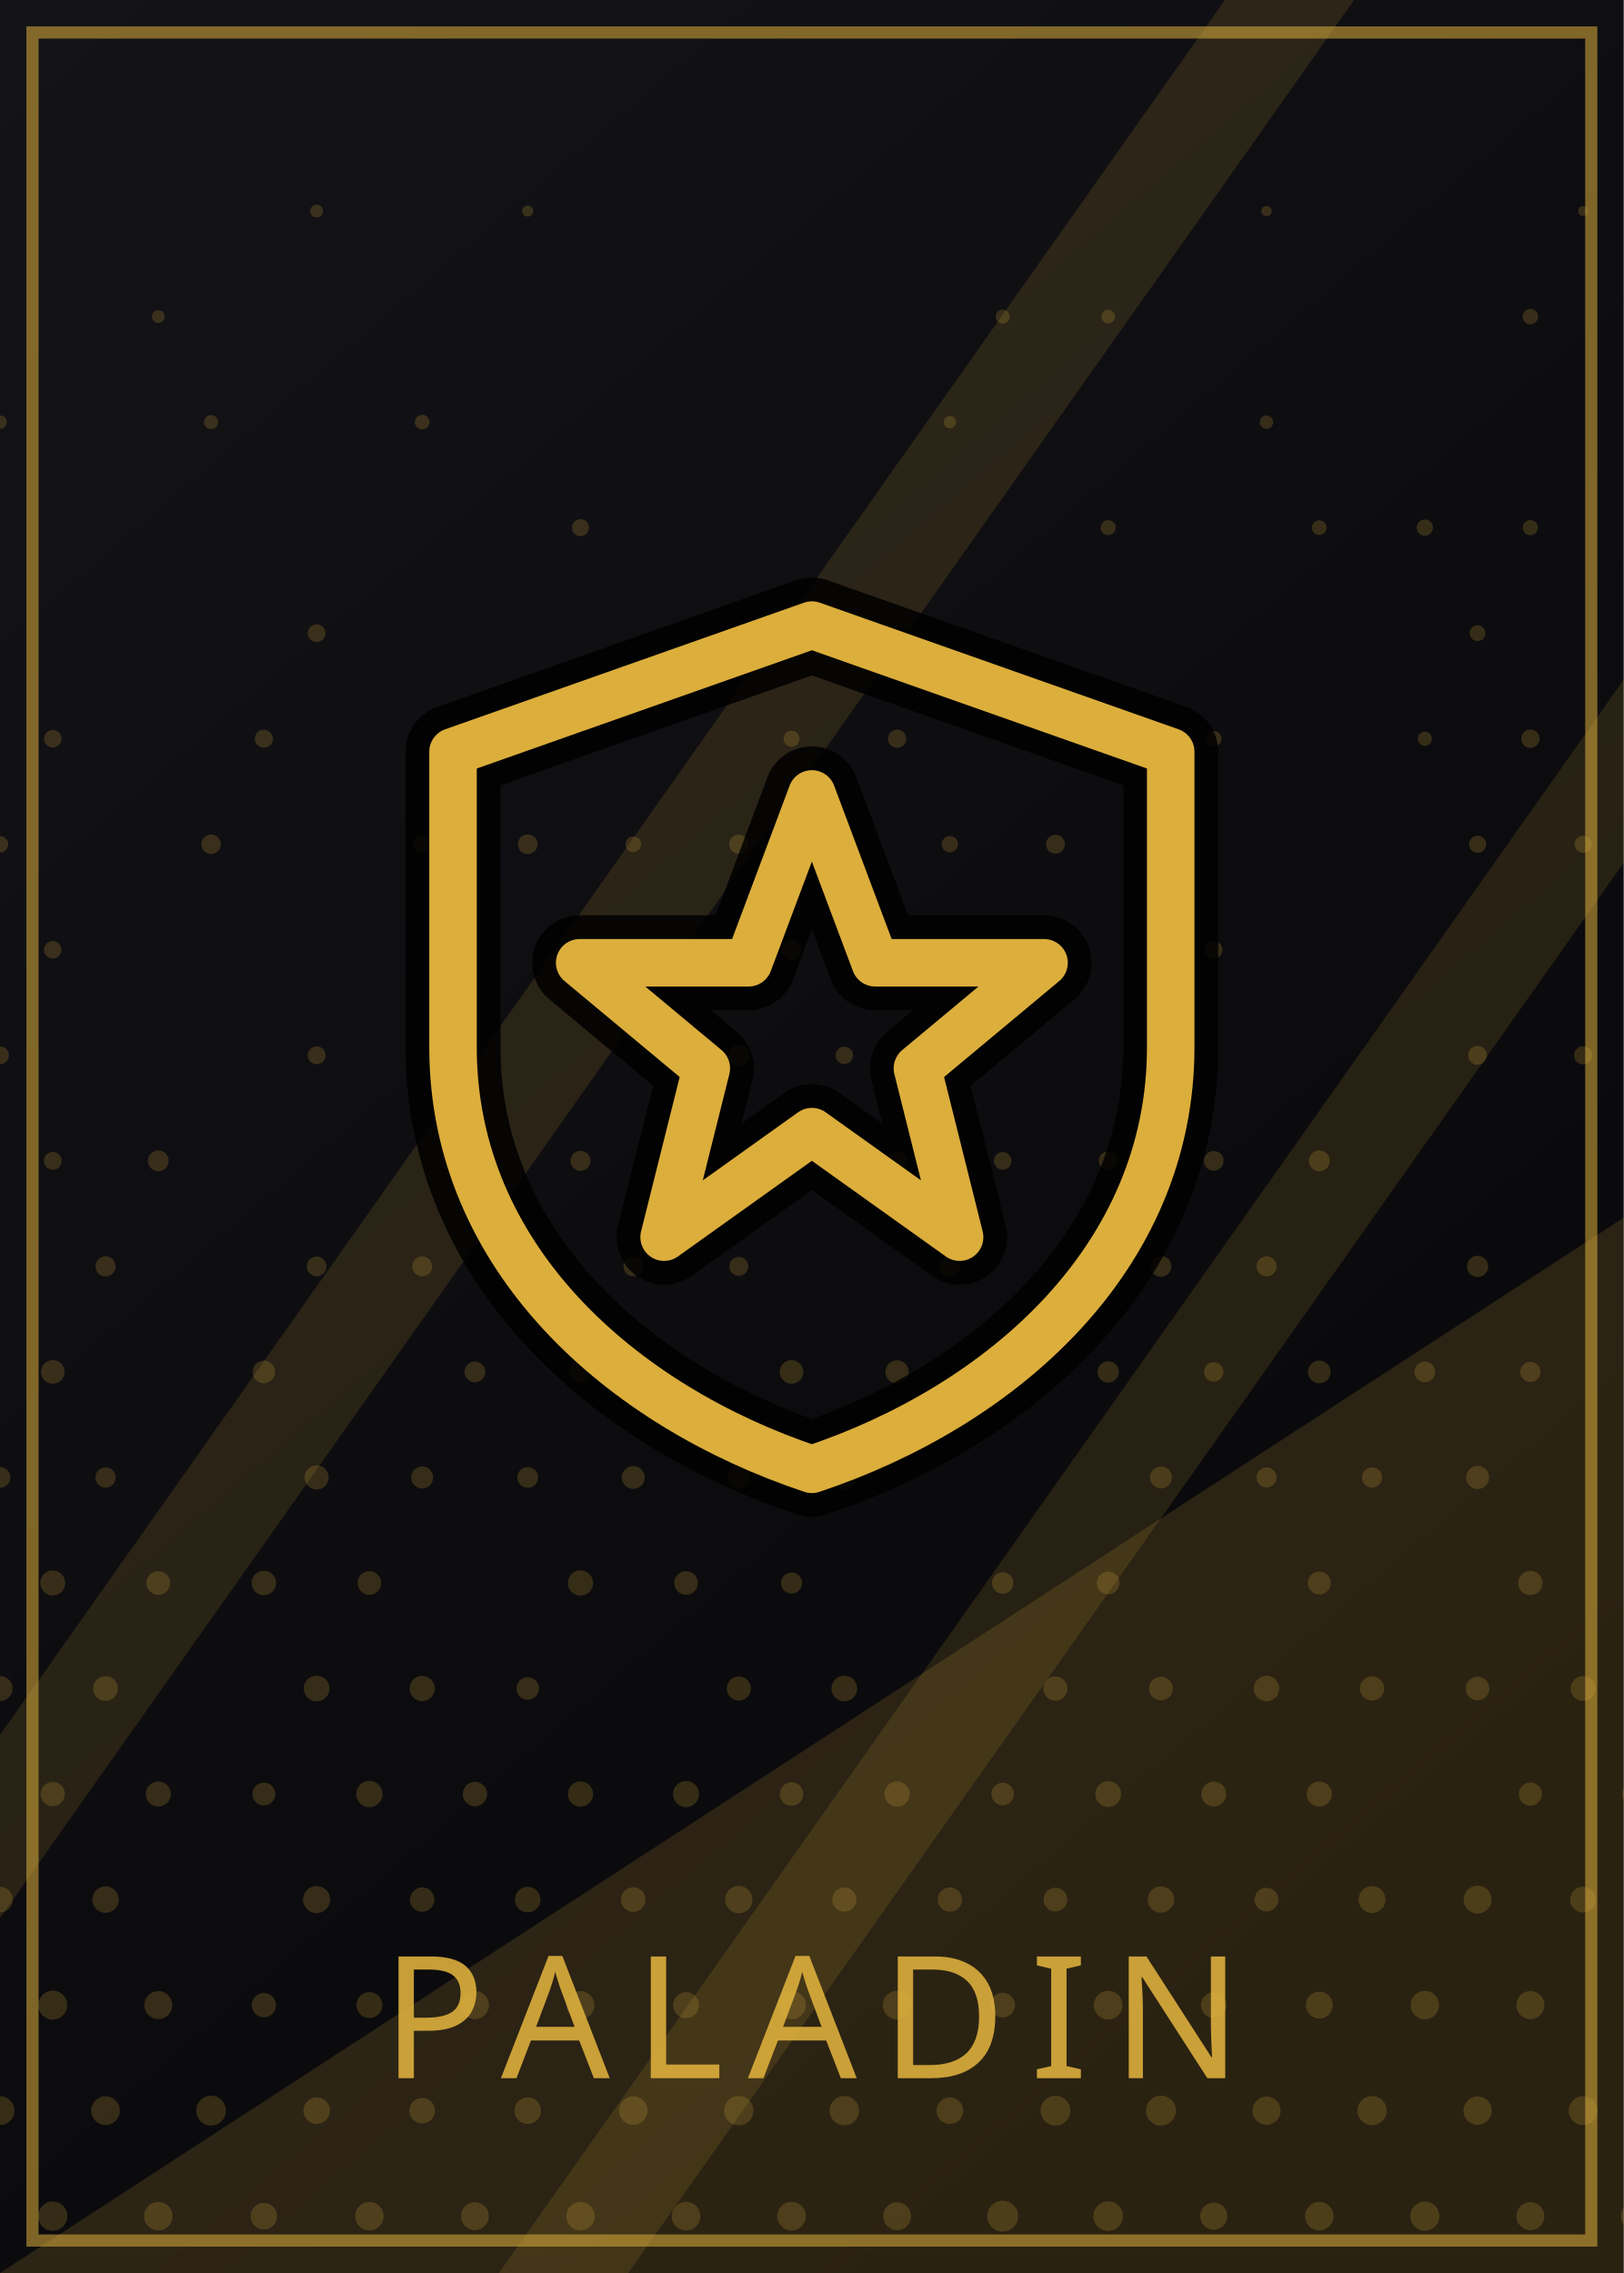
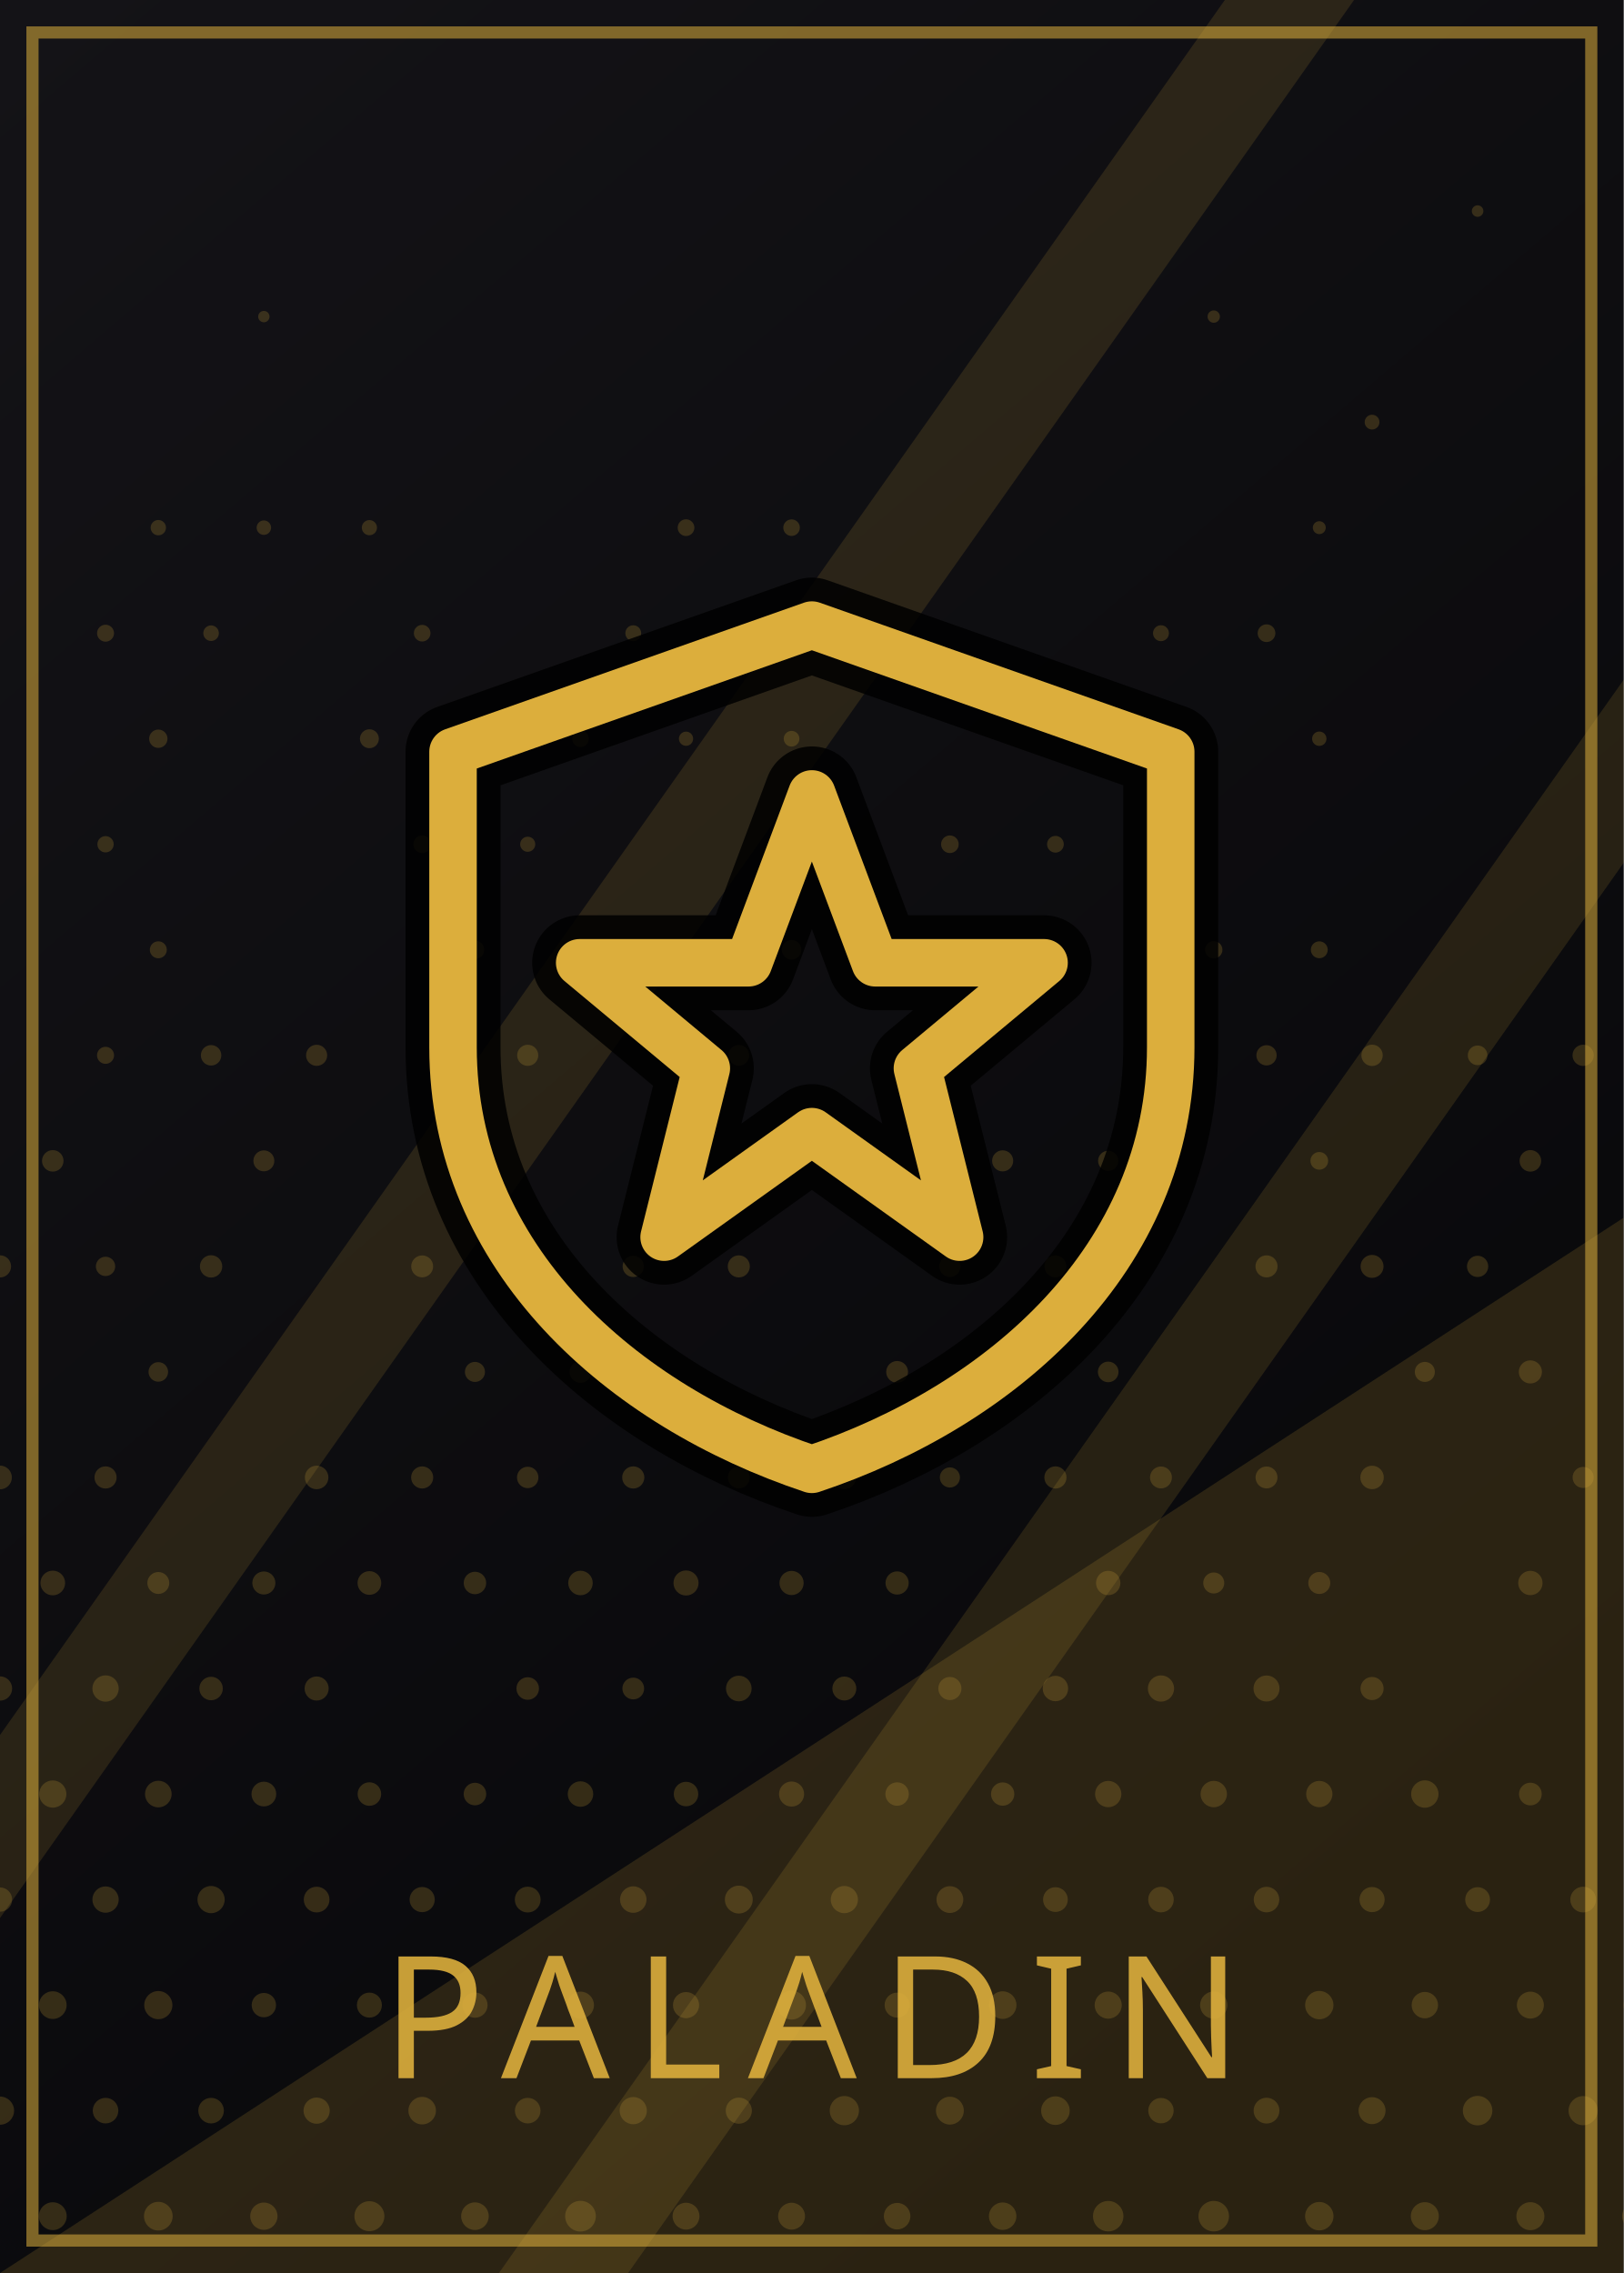
- <svg xmlns="http://www.w3.org/2000/svg" viewBox="0 0 400 560" width="400" height="560" role="img" aria-label="Retrato de paladin">
+ <svg xmlns="http://www.w3.org/2000/svg" viewBox="0 0 400 560" width="400" height="560" role="img" aria-label="paladin portrait">
  <defs>
    <linearGradient id="bg" x1="0" y1="0" x2="0.6" y2="1">
      <stop offset="0" stop-color="#141317" />
      <stop offset="1" stop-color="#08080a" />
    </linearGradient>
    <clipPath id="frame">
      <rect x="0" y="0" width="400" height="560" />
    </clipPath>
  </defs>
  <g clip-path="url(#frame)">
    <rect width="400" height="560" fill="url(#bg)" />
    <g fill="#dcae3c" opacity="0.20">
-       <circle cx="78" cy="52" r="1.59" />
-       <circle cx="130" cy="52" r="1.36" />
-       <circle cx="312" cy="52" r="1.28" />
-       <circle cx="390" cy="52" r="1.23" />
-       <circle cx="39" cy="78" r="1.58" />
-       <circle cx="247" cy="78" r="1.73" />
-       <circle cx="273" cy="78" r="1.68" />
-       <circle cx="377" cy="78" r="1.91" />
-       <circle cx="0" cy="104" r="1.66" />
-       <circle cx="52" cy="104" r="1.73" />
-       <circle cx="104" cy="104" r="1.81" />
-       <circle cx="234" cy="104" r="1.53" />
-       <circle cx="312" cy="104" r="1.63" />
-       <circle cx="143" cy="130" r="2.10" />
-       <circle cx="273" cy="130" r="1.85" />
-       <circle cx="325" cy="130" r="1.80" />
-       <circle cx="351" cy="130" r="2.01" />
-       <circle cx="377" cy="130" r="1.86" />
-       <circle cx="78" cy="156" r="2.18" />
-       <circle cx="208" cy="156" r="2.08" />
-       <circle cx="364" cy="156" r="1.95" />
-       <circle cx="13" cy="182" r="2.16" />
-       <circle cx="65" cy="182" r="2.22" />
-       <circle cx="195" cy="182" r="1.97" />
-       <circle cx="221" cy="182" r="2.24" />
-       <circle cx="273" cy="182" r="2.25" />
-       <circle cx="299" cy="182" r="1.91" />
-       <circle cx="351" cy="182" r="1.75" />
-       <circle cx="377" cy="182" r="2.26" />
-       <circle cx="403" cy="182" r="1.88" />
-       <circle cx="0" cy="208" r="2.02" />
-       <circle cx="52" cy="208" r="2.40" />
-       <circle cx="104" cy="208" r="2.18" />
-       <circle cx="130" cy="208" r="2.42" />
-       <circle cx="156" cy="208" r="1.93" />
-       <circle cx="182" cy="208" r="2.35" />
-       <circle cx="234" cy="208" r="2.01" />
-       <circle cx="260" cy="208" r="2.32" />
-       <circle cx="286" cy="208" r="2.17" />
-       <circle cx="364" cy="208" r="2.11" />
-       <circle cx="390" cy="208" r="2.11" />
-       <circle cx="13" cy="234" r="2.15" />
-       <circle cx="143" cy="234" r="2.31" />
-       <circle cx="169" cy="234" r="2.13" />
-       <circle cx="195" cy="234" r="2.43" />
-       <circle cx="221" cy="234" r="2.16" />
-       <circle cx="247" cy="234" r="2.06" />
-       <circle cx="299" cy="234" r="2.15" />
-       <circle cx="403" cy="234" r="1.95" />
-       <circle cx="0" cy="260" r="2.19" />
-       <circle cx="78" cy="260" r="2.21" />
-       <circle cx="182" cy="260" r="2.63" />
-       <circle cx="208" cy="260" r="2.14" />
-       <circle cx="234" cy="260" r="2.29" />
-       <circle cx="364" cy="260" r="2.32" />
-       <circle cx="390" cy="260" r="2.24" />
-       <circle cx="13" cy="286" r="2.19" />
-       <circle cx="39" cy="286" r="2.57" />
-       <circle cx="117" cy="286" r="2.37" />
-       <circle cx="143" cy="286" r="2.47" />
-       <circle cx="221" cy="286" r="2.34" />
-       <circle cx="247" cy="286" r="2.17" />
-       <circle cx="273" cy="286" r="2.31" />
-       <circle cx="299" cy="286" r="2.42" />
-       <circle cx="325" cy="286" r="2.57" />
-       <circle cx="403" cy="286" r="2.71" />
-       <circle cx="26" cy="312" r="2.48" />
-       <circle cx="78" cy="312" r="2.42" />
-       <circle cx="104" cy="312" r="2.46" />
-       <circle cx="130" cy="312" r="2.37" />
-       <circle cx="156" cy="312" r="2.42" />
-       <circle cx="182" cy="312" r="2.33" />
-       <circle cx="234" cy="312" r="2.56" />
-       <circle cx="286" cy="312" r="2.56" />
-       <circle cx="312" cy="312" r="2.48" />
+       <circle cx="364" cy="52" r="1.42" />
+       <circle cx="65" cy="78" r="1.40" />
+       <circle cx="299" cy="78" r="1.52" />
+       <circle cx="338" cy="104" r="1.82" />
+       <circle cx="39" cy="130" r="1.89" />
+       <circle cx="65" cy="130" r="1.78" />
+       <circle cx="91" cy="130" r="1.87" />
+       <circle cx="169" cy="130" r="2.06" />
+       <circle cx="195" cy="130" r="2.04" />
+       <circle cx="325" cy="130" r="1.59" />
+       <circle cx="26" cy="156" r="2.09" />
+       <circle cx="52" cy="156" r="1.92" />
+       <circle cx="104" cy="156" r="2.05" />
+       <circle cx="156" cy="156" r="1.95" />
+       <circle cx="208" cy="156" r="2.12" />
+       <circle cx="286" cy="156" r="1.96" />
+       <circle cx="312" cy="156" r="2.18" />
+       <circle cx="39" cy="182" r="2.26" />
+       <circle cx="91" cy="182" r="2.33" />
+       <circle cx="143" cy="182" r="2.04" />
+       <circle cx="169" cy="182" r="1.75" />
+       <circle cx="195" cy="182" r="1.93" />
+       <circle cx="325" cy="182" r="1.77" />
+       <circle cx="26" cy="208" r="2.01" />
+       <circle cx="104" cy="208" r="2.16" />
+       <circle cx="130" cy="208" r="1.86" />
+       <circle cx="234" cy="208" r="2.17" />
+       <circle cx="260" cy="208" r="2.06" />
+       <circle cx="39" cy="234" r="2.09" />
+       <circle cx="117" cy="234" r="2.28" />
+       <circle cx="169" cy="234" r="2.24" />
+       <circle cx="195" cy="234" r="2.41" />
+       <circle cx="221" cy="234" r="2.45" />
+       <circle cx="247" cy="234" r="2.34" />
+       <circle cx="299" cy="234" r="2.14" />
+       <circle cx="325" cy="234" r="2.08" />
+       <circle cx="403" cy="234" r="2.41" />
+       <circle cx="26" cy="260" r="2.10" />
+       <circle cx="52" cy="260" r="2.52" />
+       <circle cx="78" cy="260" r="2.60" />
+       <circle cx="130" cy="260" r="2.60" />
+       <circle cx="182" cy="260" r="2.56" />
+       <circle cx="234" cy="260" r="2.47" />
+       <circle cx="312" cy="260" r="2.50" />
+       <circle cx="338" cy="260" r="2.63" />
+       <circle cx="364" cy="260" r="2.42" />
+       <circle cx="390" cy="260" r="2.62" />
+       <circle cx="13" cy="286" r="2.65" />
+       <circle cx="65" cy="286" r="2.58" />
+       <circle cx="195" cy="286" r="2.32" />
+       <circle cx="247" cy="286" r="2.60" />
+       <circle cx="273" cy="286" r="2.49" />
+       <circle cx="325" cy="286" r="2.18" />
+       <circle cx="377" cy="286" r="2.66" />
+       <circle cx="0" cy="312" r="2.73" />
+       <circle cx="26" cy="312" r="2.38" />
+       <circle cx="52" cy="312" r="2.75" />
+       <circle cx="104" cy="312" r="2.70" />
+       <circle cx="156" cy="312" r="2.62" />
+       <circle cx="182" cy="312" r="2.72" />
+       <circle cx="234" cy="312" r="2.62" />
+       <circle cx="260" cy="312" r="2.71" />
+       <circle cx="312" cy="312" r="2.72" />
+       <circle cx="338" cy="312" r="2.83" />
      <circle cx="364" cy="312" r="2.62" />
-       <circle cx="13" cy="338" r="2.91" />
-       <circle cx="65" cy="338" r="2.78" />
-       <circle cx="117" cy="338" r="2.55" />
-       <circle cx="143" cy="338" r="2.71" />
-       <circle cx="195" cy="338" r="2.91" />
-       <circle cx="221" cy="338" r="2.87" />
-       <circle cx="247" cy="338" r="2.93" />
-       <circle cx="273" cy="338" r="2.62" />
-       <circle cx="299" cy="338" r="2.40" />
-       <circle cx="325" cy="338" r="2.79" />
-       <circle cx="351" cy="338" r="2.55" />
-       <circle cx="377" cy="338" r="2.49" />
-       <circle cx="403" cy="338" r="2.57" />
-       <circle cx="0" cy="364" r="2.55" />
-       <circle cx="26" cy="364" r="2.50" />
-       <circle cx="78" cy="364" r="2.97" />
-       <circle cx="104" cy="364" r="2.70" />
-       <circle cx="130" cy="364" r="2.55" />
-       <circle cx="156" cy="364" r="2.82" />
-       <circle cx="182" cy="364" r="2.75" />
-       <circle cx="208" cy="364" r="3.00" />
+       <circle cx="39" cy="338" r="2.41" />
+       <circle cx="117" cy="338" r="2.47" />
+       <circle cx="143" cy="338" r="2.69" />
+       <circle cx="221" cy="338" r="2.69" />
+       <circle cx="273" cy="338" r="2.54" />
+       <circle cx="351" cy="338" r="2.47" />
+       <circle cx="377" cy="338" r="2.85" />
+       <circle cx="403" cy="338" r="2.68" />
+       <circle cx="0" cy="364" r="2.92" />
+       <circle cx="26" cy="364" r="2.73" />
+       <circle cx="78" cy="364" r="2.90" />
+       <circle cx="104" cy="364" r="2.72" />
+       <circle cx="130" cy="364" r="2.64" />
+       <circle cx="156" cy="364" r="2.73" />
+       <circle cx="182" cy="364" r="2.70" />
+       <circle cx="208" cy="364" r="2.90" />
+       <circle cx="234" cy="364" r="2.48" />
+       <circle cx="260" cy="364" r="2.73" />
      <circle cx="286" cy="364" r="2.70" />
-       <circle cx="312" cy="364" r="2.48" />
-       <circle cx="338" cy="364" r="2.49" />
-       <circle cx="364" cy="364" r="2.85" />
-       <circle cx="13" cy="390" r="3.08" />
-       <circle cx="39" cy="390" r="2.92" />
-       <circle cx="65" cy="390" r="3.02" />
-       <circle cx="91" cy="390" r="2.91" />
-       <circle cx="143" cy="390" r="3.12" />
-       <circle cx="169" cy="390" r="2.92" />
-       <circle cx="195" cy="390" r="2.59" />
-       <circle cx="247" cy="390" r="2.64" />
-       <circle cx="273" cy="390" r="2.80" />
-       <circle cx="325" cy="390" r="2.84" />
-       <circle cx="377" cy="390" r="2.99" />
-       <circle cx="403" cy="390" r="2.58" />
-       <circle cx="0" cy="416" r="3.09" />
-       <circle cx="26" cy="416" r="3.05" />
-       <circle cx="78" cy="416" r="3.18" />
-       <circle cx="104" cy="416" r="3.11" />
-       <circle cx="130" cy="416" r="2.79" />
-       <circle cx="182" cy="416" r="2.97" />
-       <circle cx="208" cy="416" r="3.17" />
-       <circle cx="260" cy="416" r="2.99" />
-       <circle cx="286" cy="416" r="2.93" />
-       <circle cx="312" cy="416" r="3.14" />
-       <circle cx="338" cy="416" r="2.99" />
-       <circle cx="364" cy="416" r="2.90" />
-       <circle cx="390" cy="416" r="3.08" />
-       <circle cx="13" cy="442" r="2.99" />
-       <circle cx="39" cy="442" r="3.09" />
-       <circle cx="65" cy="442" r="2.82" />
-       <circle cx="91" cy="442" r="3.25" />
-       <circle cx="117" cy="442" r="3.01" />
-       <circle cx="143" cy="442" r="3.11" />
-       <circle cx="169" cy="442" r="3.22" />
-       <circle cx="195" cy="442" r="2.89" />
-       <circle cx="221" cy="442" r="3.11" />
-       <circle cx="247" cy="442" r="2.78" />
-       <circle cx="273" cy="442" r="3.18" />
-       <circle cx="299" cy="442" r="3.07" />
-       <circle cx="325" cy="442" r="3.09" />
-       <circle cx="377" cy="442" r="2.85" />
-       <circle cx="403" cy="442" r="3.37" />
-       <circle cx="0" cy="468" r="3.16" />
-       <circle cx="26" cy="468" r="3.26" />
-       <circle cx="78" cy="468" r="3.35" />
-       <circle cx="104" cy="468" r="3.01" />
-       <circle cx="130" cy="468" r="3.15" />
-       <circle cx="156" cy="468" r="3.04" />
-       <circle cx="182" cy="468" r="3.37" />
-       <circle cx="208" cy="468" r="2.98" />
-       <circle cx="234" cy="468" r="3.01" />
-       <circle cx="260" cy="468" r="2.92" />
-       <circle cx="286" cy="468" r="3.24" />
-       <circle cx="312" cy="468" r="2.92" />
-       <circle cx="338" cy="468" r="3.31" />
-       <circle cx="364" cy="468" r="3.43" />
-       <circle cx="390" cy="468" r="3.19" />
-       <circle cx="13" cy="494" r="3.57" />
-       <circle cx="39" cy="494" r="3.46" />
-       <circle cx="65" cy="494" r="2.99" />
-       <circle cx="91" cy="494" r="3.20" />
-       <circle cx="117" cy="494" r="3.45" />
-       <circle cx="143" cy="494" r="3.45" />
-       <circle cx="169" cy="494" r="3.20" />
-       <circle cx="195" cy="494" r="3.52" />
-       <circle cx="221" cy="494" r="3.53" />
-       <circle cx="247" cy="494" r="3.04" />
-       <circle cx="273" cy="494" r="3.53" />
-       <circle cx="299" cy="494" r="3.17" />
-       <circle cx="325" cy="494" r="3.30" />
-       <circle cx="351" cy="494" r="3.50" />
-       <circle cx="377" cy="494" r="3.45" />
-       <circle cx="403" cy="494" r="3.00" />
-       <circle cx="0" cy="520" r="3.56" />
-       <circle cx="26" cy="520" r="3.54" />
-       <circle cx="52" cy="520" r="3.67" />
-       <circle cx="78" cy="520" r="3.27" />
-       <circle cx="104" cy="520" r="3.15" />
-       <circle cx="130" cy="520" r="3.28" />
-       <circle cx="156" cy="520" r="3.52" />
-       <circle cx="182" cy="520" r="3.61" />
-       <circle cx="208" cy="520" r="3.62" />
-       <circle cx="234" cy="520" r="3.28" />
-       <circle cx="260" cy="520" r="3.66" />
-       <circle cx="286" cy="520" r="3.68" />
-       <circle cx="312" cy="520" r="3.46" />
-       <circle cx="338" cy="520" r="3.59" />
-       <circle cx="364" cy="520" r="3.48" />
-       <circle cx="390" cy="520" r="3.55" />
-       <circle cx="13" cy="546" r="3.60" />
-       <circle cx="39" cy="546" r="3.52" />
-       <circle cx="65" cy="546" r="3.27" />
-       <circle cx="91" cy="546" r="3.51" />
-       <circle cx="117" cy="546" r="3.43" />
-       <circle cx="143" cy="546" r="3.50" />
-       <circle cx="169" cy="546" r="3.53" />
-       <circle cx="195" cy="546" r="3.53" />
-       <circle cx="221" cy="546" r="3.44" />
-       <circle cx="247" cy="546" r="3.80" />
-       <circle cx="273" cy="546" r="3.64" />
-       <circle cx="299" cy="546" r="3.33" />
-       <circle cx="325" cy="546" r="3.51" />
-       <circle cx="351" cy="546" r="3.58" />
-       <circle cx="377" cy="546" r="3.44" />
-       <circle cx="403" cy="546" r="3.68" />
+       <circle cx="312" cy="364" r="2.70" />
+       <circle cx="338" cy="364" r="2.89" />
+       <circle cx="390" cy="364" r="2.60" />
+       <circle cx="13" cy="390" r="3.04" />
+       <circle cx="39" cy="390" r="2.70" />
+       <circle cx="65" cy="390" r="2.84" />
+       <circle cx="91" cy="390" r="2.92" />
+       <circle cx="117" cy="390" r="2.77" />
+       <circle cx="143" cy="390" r="3.02" />
+       <circle cx="169" cy="390" r="3.09" />
+       <circle cx="195" cy="390" r="2.98" />
+       <circle cx="221" cy="390" r="2.86" />
+       <circle cx="273" cy="390" r="3.00" />
+       <circle cx="299" cy="390" r="2.59" />
+       <circle cx="325" cy="390" r="2.71" />
+       <circle cx="377" cy="390" r="3.00" />
+       <circle cx="0" cy="416" r="2.99" />
+       <circle cx="26" cy="416" r="3.24" />
+       <circle cx="52" cy="416" r="2.89" />
+       <circle cx="78" cy="416" r="2.97" />
+       <circle cx="130" cy="416" r="2.78" />
+       <circle cx="156" cy="416" r="2.68" />
+       <circle cx="182" cy="416" r="3.16" />
+       <circle cx="208" cy="416" r="2.95" />
+       <circle cx="234" cy="416" r="2.85" />
+       <circle cx="260" cy="416" r="3.13" />
+       <circle cx="286" cy="416" r="3.23" />
+       <circle cx="312" cy="416" r="3.21" />
+       <circle cx="338" cy="416" r="2.85" />
+       <circle cx="13" cy="442" r="3.35" />
+       <circle cx="39" cy="442" r="3.28" />
+       <circle cx="65" cy="442" r="3.05" />
+       <circle cx="91" cy="442" r="2.90" />
+       <circle cx="117" cy="442" r="2.78" />
+       <circle cx="143" cy="442" r="3.14" />
+       <circle cx="169" cy="442" r="3.02" />
+       <circle cx="195" cy="442" r="3.09" />
+       <circle cx="221" cy="442" r="2.89" />
+       <circle cx="247" cy="442" r="2.87" />
+       <circle cx="273" cy="442" r="3.24" />
+       <circle cx="299" cy="442" r="3.25" />
+       <circle cx="325" cy="442" r="3.24" />
+       <circle cx="351" cy="442" r="3.37" />
+       <circle cx="377" cy="442" r="2.80" />
+       <circle cx="0" cy="468" r="2.99" />
+       <circle cx="26" cy="468" r="3.24" />
+       <circle cx="52" cy="468" r="3.35" />
+       <circle cx="78" cy="468" r="3.17" />
+       <circle cx="104" cy="468" r="3.10" />
+       <circle cx="130" cy="468" r="3.18" />
+       <circle cx="156" cy="468" r="3.26" />
+       <circle cx="182" cy="468" r="3.43" />
+       <circle cx="208" cy="468" r="3.35" />
+       <circle cx="234" cy="468" r="3.30" />
+       <circle cx="260" cy="468" r="3.05" />
+       <circle cx="286" cy="468" r="3.15" />
+       <circle cx="312" cy="468" r="3.15" />
+       <circle cx="338" cy="468" r="3.10" />
+       <circle cx="364" cy="468" r="3.06" />
+       <circle cx="390" cy="468" r="3.17" />
+       <circle cx="13" cy="494" r="3.41" />
+       <circle cx="39" cy="494" r="3.47" />
+       <circle cx="65" cy="494" r="3.00" />
+       <circle cx="91" cy="494" r="3.08" />
+       <circle cx="117" cy="494" r="3.11" />
+       <circle cx="143" cy="494" r="3.32" />
+       <circle cx="169" cy="494" r="3.22" />
+       <circle cx="195" cy="494" r="3.55" />
+       <circle cx="221" cy="494" r="3.08" />
+       <circle cx="247" cy="494" r="3.40" />
+       <circle cx="273" cy="494" r="3.34" />
+       <circle cx="299" cy="494" r="3.36" />
+       <circle cx="325" cy="494" r="3.49" />
+       <circle cx="351" cy="494" r="3.25" />
+       <circle cx="377" cy="494" r="3.32" />
+       <circle cx="403" cy="494" r="3.07" />
+       <circle cx="0" cy="520" r="3.47" />
+       <circle cx="26" cy="520" r="3.15" />
+       <circle cx="52" cy="520" r="3.15" />
+       <circle cx="78" cy="520" r="3.23" />
+       <circle cx="104" cy="520" r="3.39" />
+       <circle cx="130" cy="520" r="3.15" />
+       <circle cx="156" cy="520" r="3.35" />
+       <circle cx="182" cy="520" r="3.22" />
+       <circle cx="208" cy="520" r="3.60" />
+       <circle cx="234" cy="520" r="3.43" />
+       <circle cx="260" cy="520" r="3.52" />
+       <circle cx="286" cy="520" r="3.13" />
+       <circle cx="312" cy="520" r="3.18" />
+       <circle cx="338" cy="520" r="3.32" />
+       <circle cx="364" cy="520" r="3.63" />
+       <circle cx="390" cy="520" r="3.59" />
+       <circle cx="13" cy="546" r="3.43" />
+       <circle cx="39" cy="546" r="3.53" />
+       <circle cx="65" cy="546" r="3.36" />
+       <circle cx="91" cy="546" r="3.69" />
+       <circle cx="117" cy="546" r="3.40" />
+       <circle cx="143" cy="546" r="3.78" />
+       <circle cx="169" cy="546" r="3.31" />
+       <circle cx="195" cy="546" r="3.31" />
+       <circle cx="221" cy="546" r="3.27" />
+       <circle cx="247" cy="546" r="3.38" />
+       <circle cx="273" cy="546" r="3.75" />
+       <circle cx="299" cy="546" r="3.76" />
+       <circle cx="325" cy="546" r="3.50" />
+       <circle cx="351" cy="546" r="3.45" />
+       <circle cx="377" cy="546" r="3.45" />
+       <circle cx="403" cy="546" r="3.40" />
    </g>
    <g stroke="#dcae3c" stroke-width="26" opacity="0.14">
      <path d="M-120 620 L360 -60" />
      <path d="M40 700 L520 20" />
    </g>
    <path d="M0 560 L400 300 L400 560 Z" fill="#dcae3c" opacity="0.16" />
    <g transform="translate(200 258) scale(2.6) translate(-50 -50)">
      <g fill="none" stroke="#000" stroke-width="9" stroke-linecap="round" stroke-linejoin="round" opacity="0.85">
        <path d="M50 10 L84 22 L84 50 C84 70 68 84 50 90 C32 84 16 70 16 50 L16 22 Z M50 26 L56 42 L72 42 L60 52 L64 68 L50 58 L36 68 L40 52 L28 42 L44 42 Z" />
      </g>
      <g fill="none" stroke="#dcae3c" stroke-width="4.5" stroke-linecap="round" stroke-linejoin="round">
        <path d="M50 10 L84 22 L84 50 C84 70 68 84 50 90 C32 84 16 70 16 50 L16 22 Z M50 26 L56 42 L72 42 L60 52 L64 68 L50 58 L36 68 L40 52 L28 42 L44 42 Z" />
      </g>
    </g>
    <rect x="8" y="8" width="384" height="544" fill="none" stroke="#dcae3c" stroke-width="3" opacity="0.55" />
    <text x="200" y="512" text-anchor="middle" font-family="Impact, 'Arial Black', sans-serif" font-size="42" letter-spacing="6" fill="#dcae3c" opacity="0.9">PALADIN</text>
  </g>
</svg>
